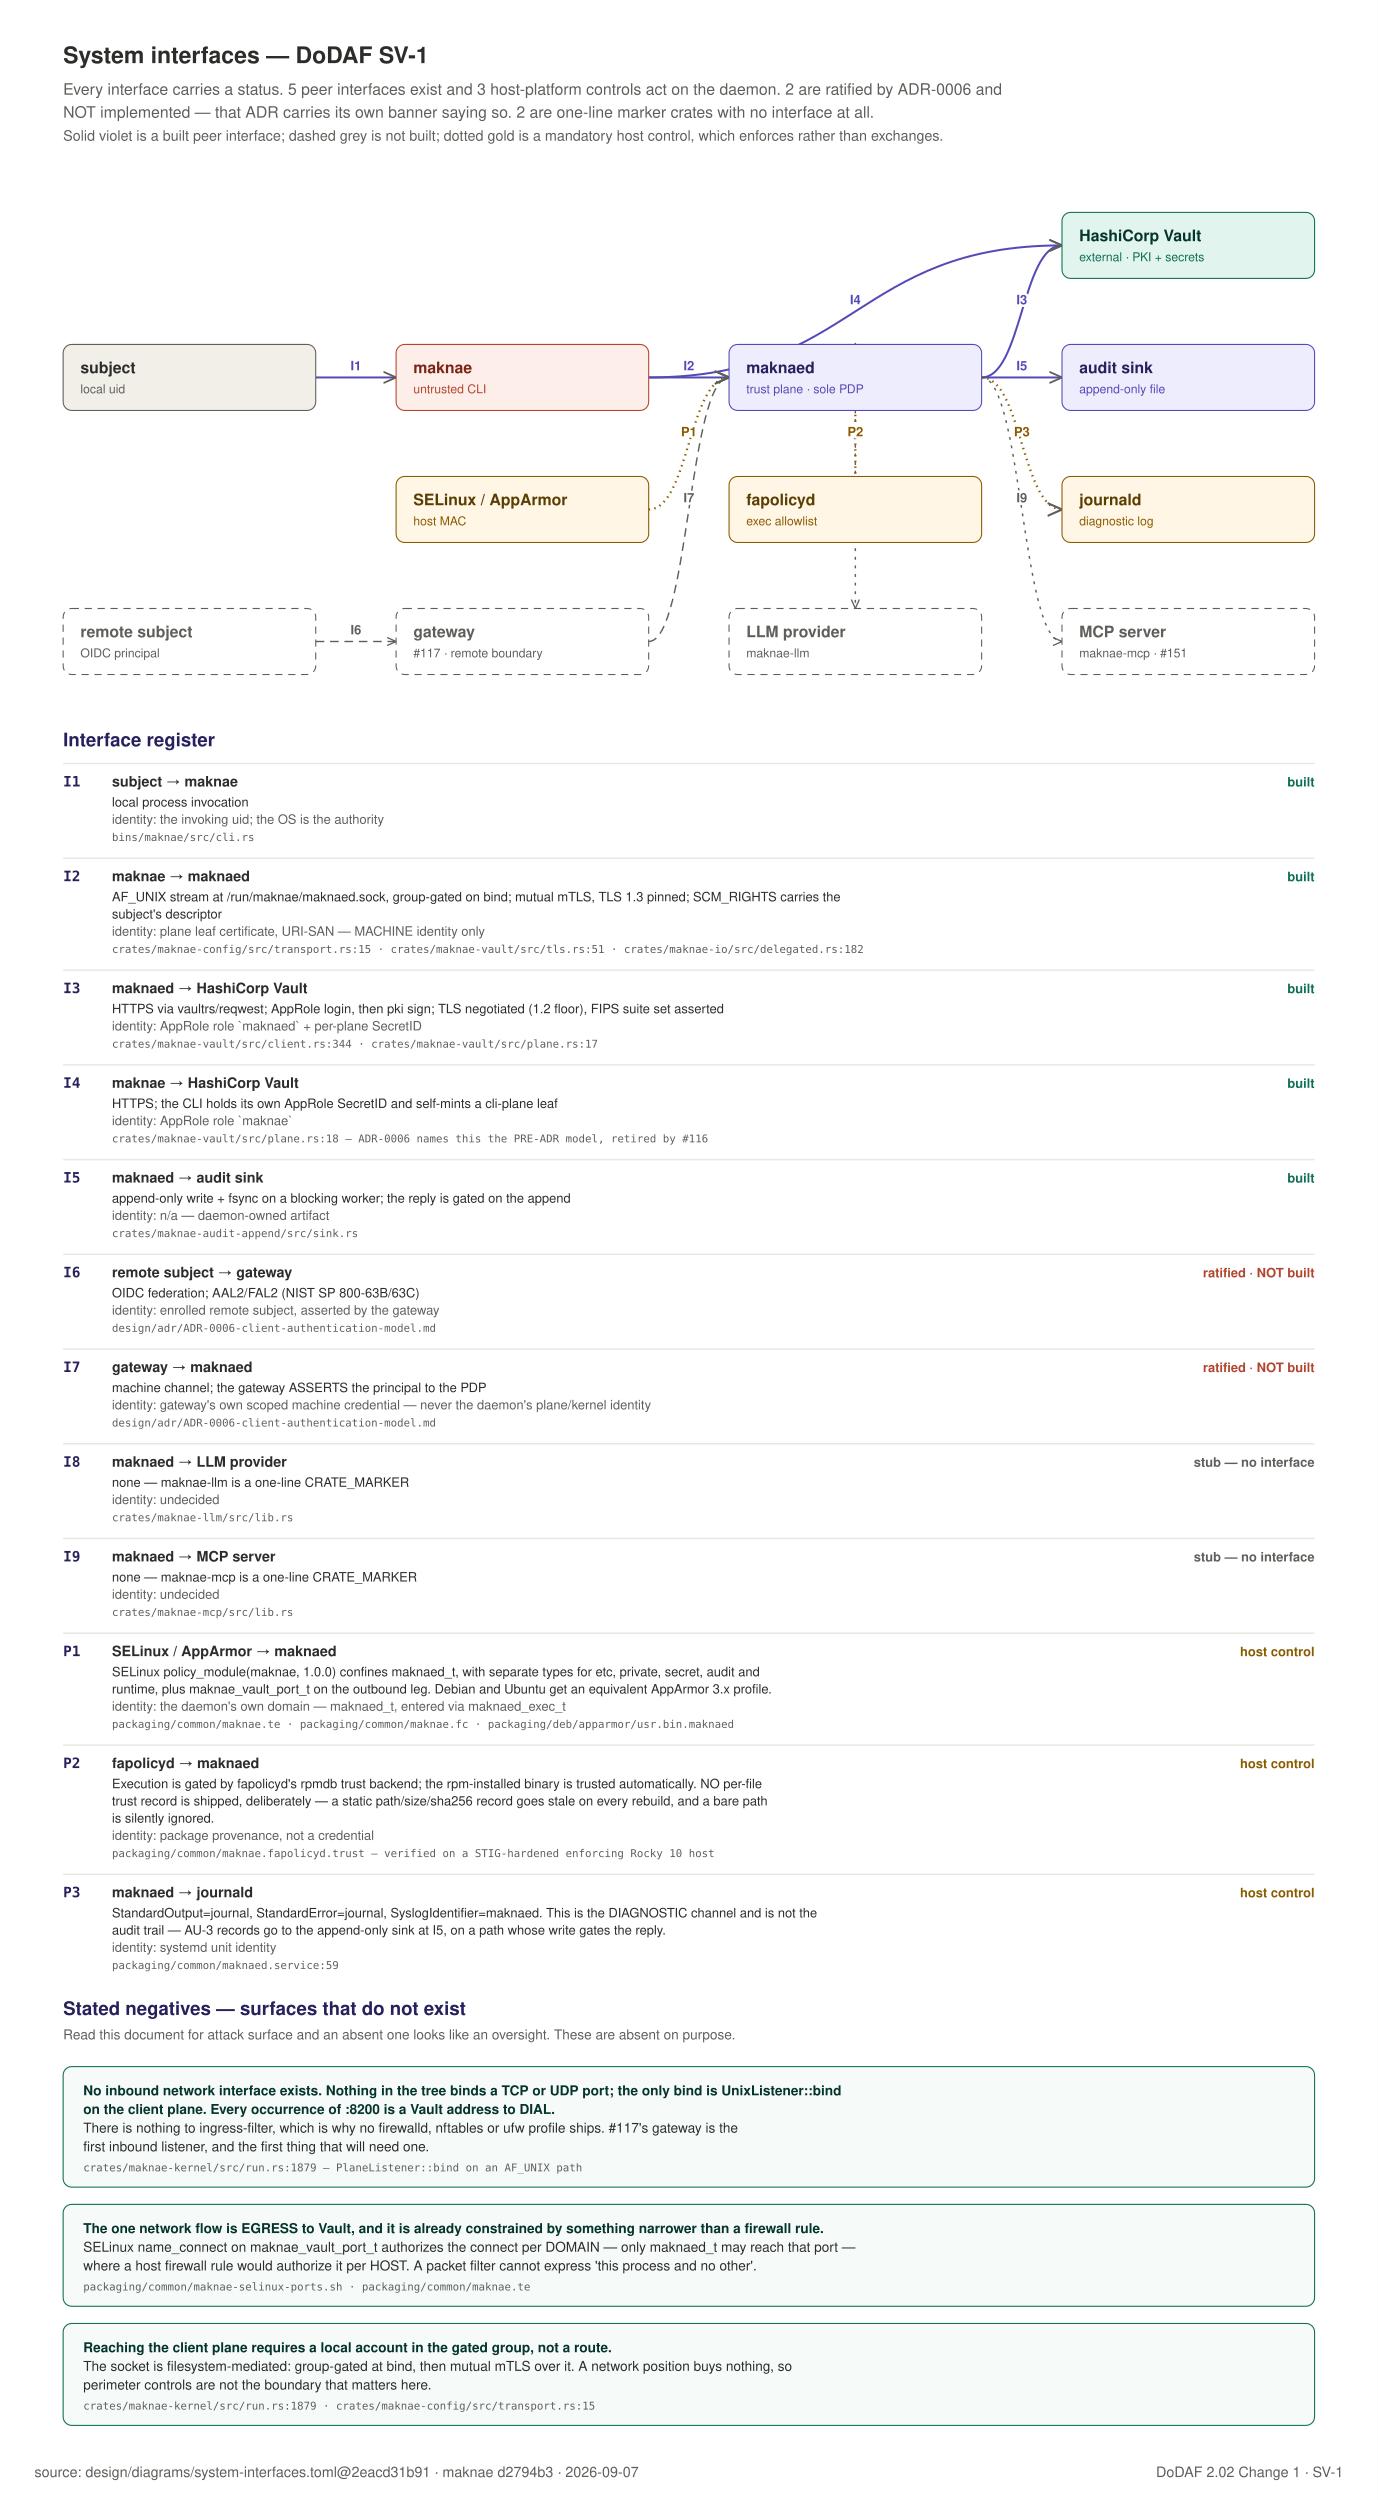
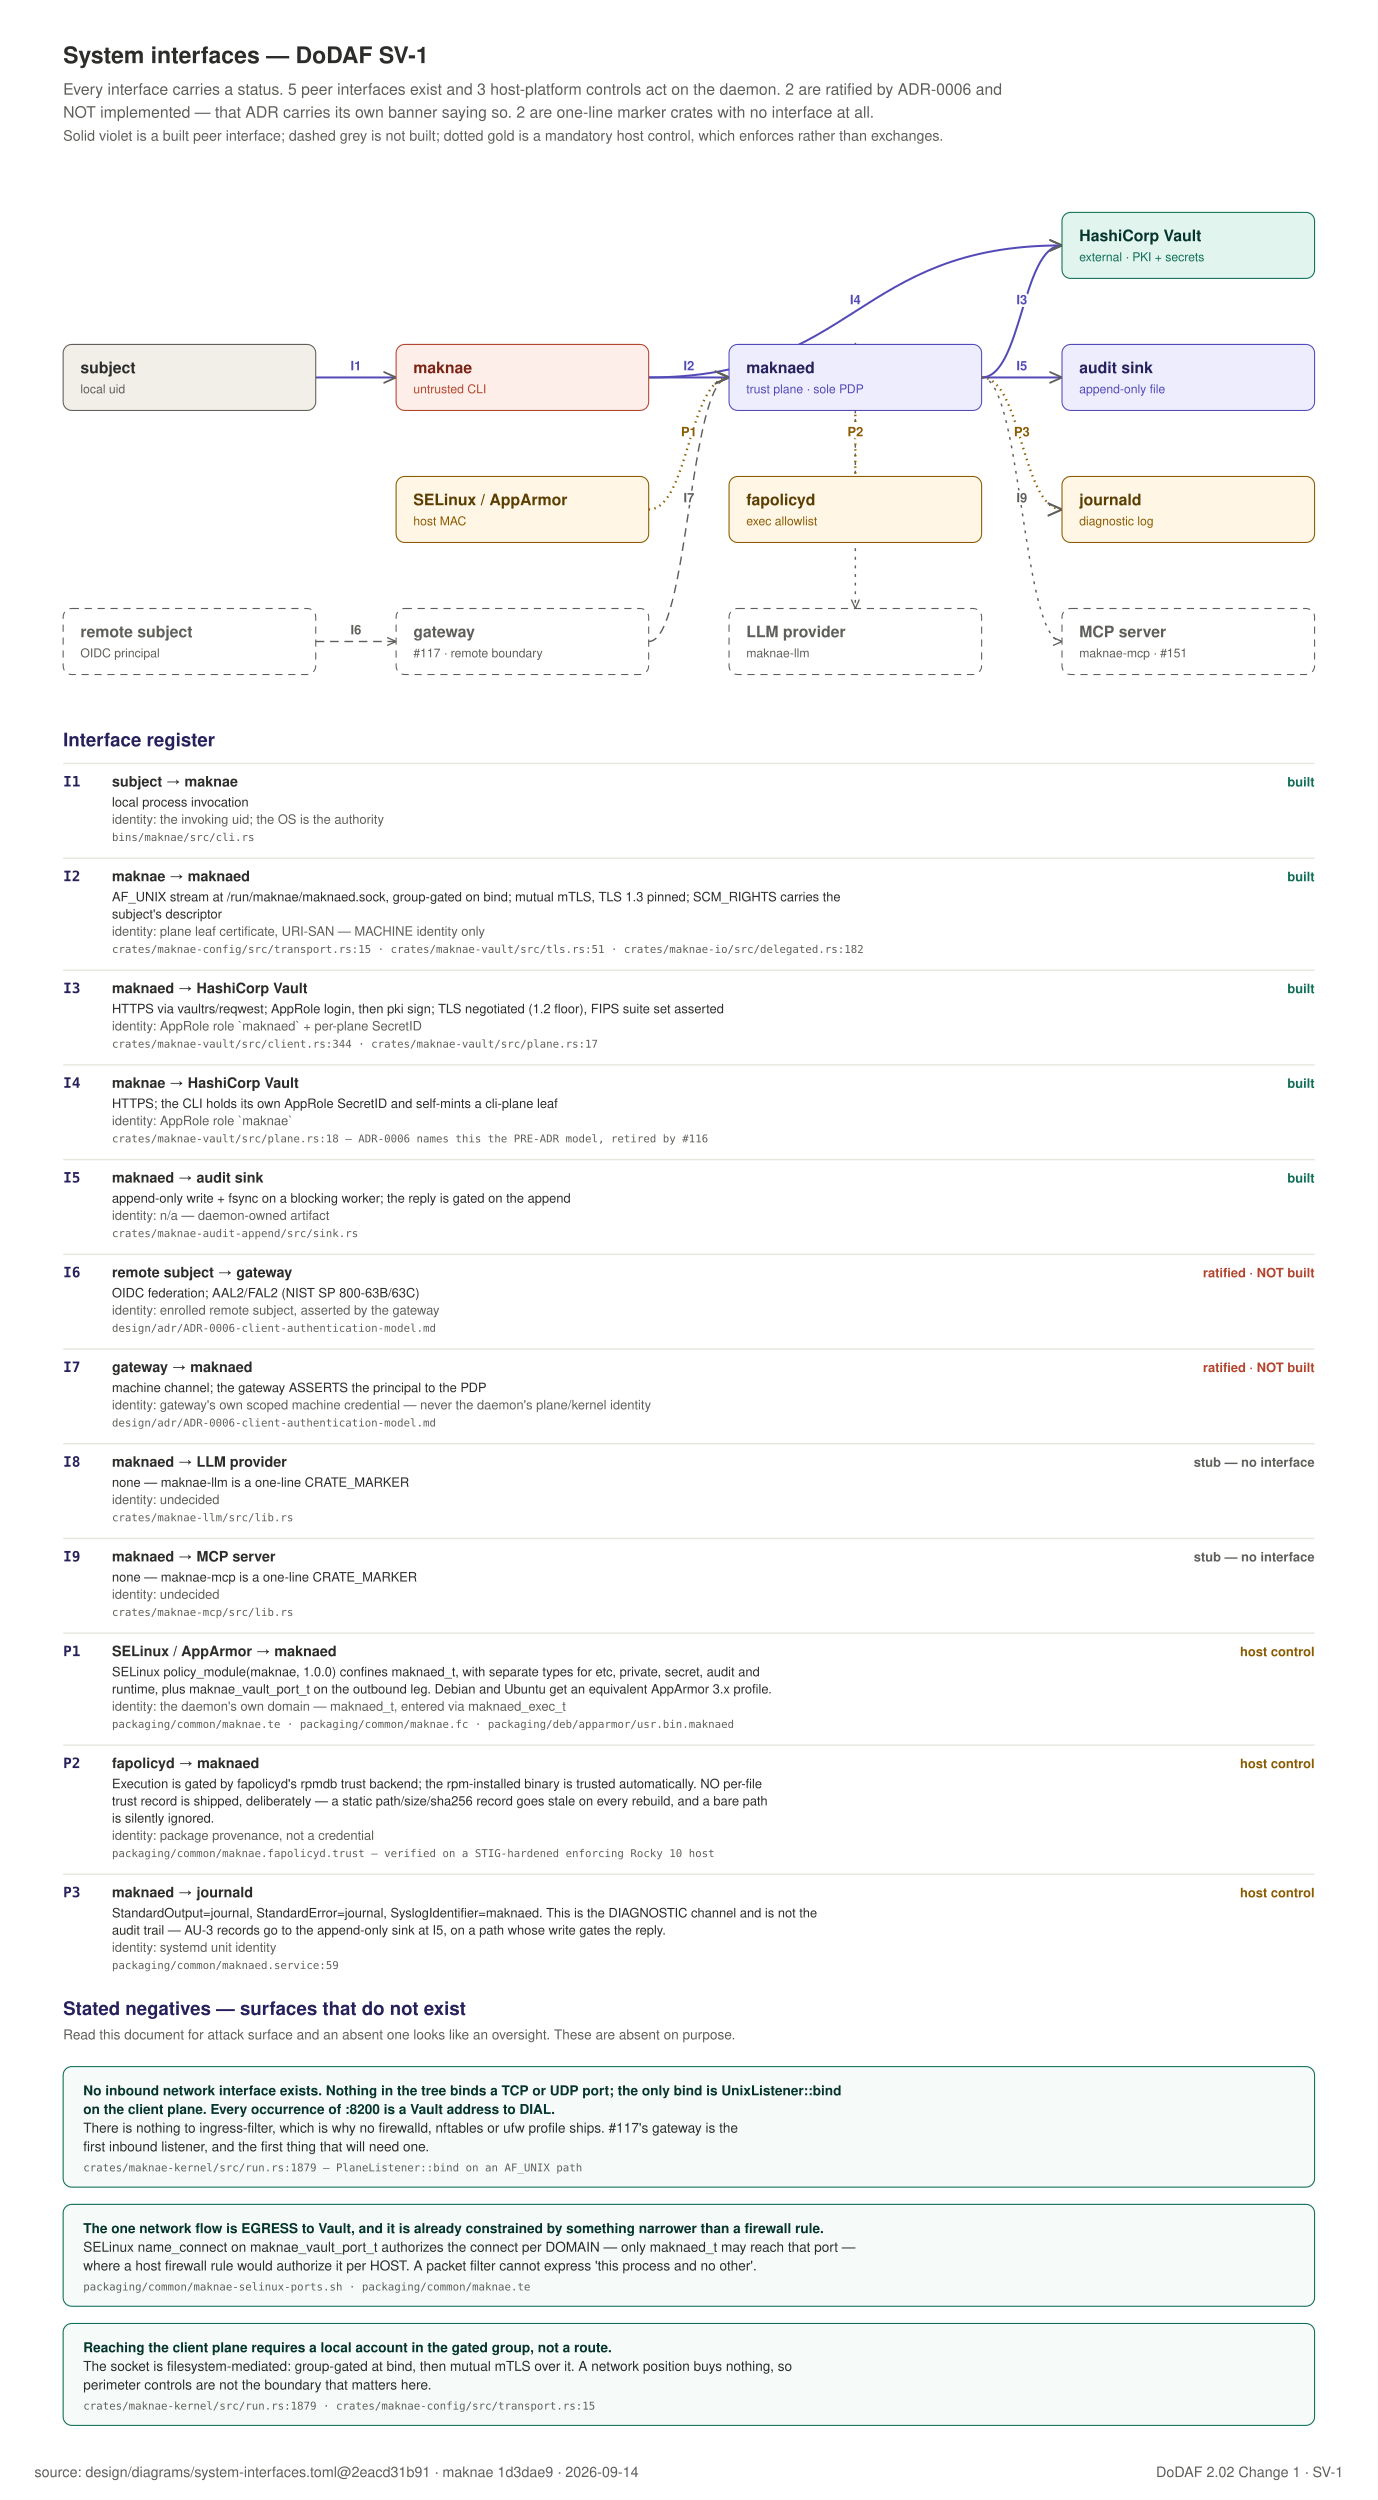
<svg xmlns="http://www.w3.org/2000/svg" width="960" height="1742" viewBox="0 0 960 1742" role="img">
  <rect x="0" y="0" width="960" height="1742" fill="#FFFFFF" />
  <text x="44" y="44" text-anchor="start" font-family="Helvetica, Arial, sans-serif" font-size="16" font-weight="600" fill="#2C2C2A">System interfaces — DoDAF SV-1</text>
  <text x="44" y="66" text-anchor="start" font-family="Helvetica, Arial, sans-serif" font-size="11" font-weight="400" fill="#5F5E5A">Every interface carries a status. 5 peer interfaces exist and 3 host-platform controls act on the daemon. 2 are ratified by ADR-0006 and</text>
  <text x="44" y="82" text-anchor="start" font-family="Helvetica, Arial, sans-serif" font-size="11" font-weight="400" fill="#5F5E5A">NOT implemented — that ADR carries its own banner saying so. 2 are one-line marker crates with no interface at all.</text>
  <text x="44" y="98" text-anchor="start" font-family="Helvetica, Arial, sans-serif" font-size="10" font-weight="400" fill="#5F5E5A">Solid violet is a built peer interface; dashed grey is not built; dotted gold is a mandatory host control, which enforces rather than exchanges.</text>
  <defs>
    <marker id="if" viewBox="0 0 10 10" refX="9" refY="5" markerWidth="7" markerHeight="7" orient="auto-start-reverse">
      <path d="M 0 1 L 9 5 L 0 9" fill="none" stroke="#5F5E5A" stroke-width="1.3" />
    </marker>
  </defs>
  <path d="M 220 263 C 248 263 248 263 276 263" fill="none" stroke="#534AB7" stroke-width="1.4" marker-end="url(#if)" />
  <text x="248.0" y="258.0" text-anchor="middle" font-family="Helvetica, Arial, sans-serif" font-size="9" font-weight="700" fill="#534AB7" stroke="#FFFFFF" stroke-width="3.5" paint-order="stroke" stroke-linejoin="round">I1</text>
  <path d="M 452 263 C 480 263 480 263 508 263" fill="none" stroke="#534AB7" stroke-width="1.4" marker-end="url(#if)" />
  <text x="480.0" y="258.0" text-anchor="middle" font-family="Helvetica, Arial, sans-serif" font-size="9" font-weight="700" fill="#534AB7" stroke="#FFFFFF" stroke-width="3.5" paint-order="stroke" stroke-linejoin="round">I2</text>
  <path d="M 684 263 C 712 263 712 171 740 171" fill="none" stroke="#534AB7" stroke-width="1.4" marker-end="url(#if)" />
  <text x="712.0" y="212.0" text-anchor="middle" font-family="Helvetica, Arial, sans-serif" font-size="9" font-weight="700" fill="#534AB7" stroke="#FFFFFF" stroke-width="3.5" paint-order="stroke" stroke-linejoin="round">I3</text>
  <path d="M 452 263 C 596 263 596 171 740 171" fill="none" stroke="#534AB7" stroke-width="1.4" marker-end="url(#if)" />
  <text x="596.0" y="212.0" text-anchor="middle" font-family="Helvetica, Arial, sans-serif" font-size="9" font-weight="700" fill="#534AB7" stroke="#FFFFFF" stroke-width="3.5" paint-order="stroke" stroke-linejoin="round">I4</text>
  <path d="M 684 263 C 712 263 712 263 740 263" fill="none" stroke="#534AB7" stroke-width="1.4" marker-end="url(#if)" />
  <text x="712.0" y="258.0" text-anchor="middle" font-family="Helvetica, Arial, sans-serif" font-size="9" font-weight="700" fill="#534AB7" stroke="#FFFFFF" stroke-width="3.5" paint-order="stroke" stroke-linejoin="round">I5</text>
  <path d="M 220 447 C 248 447 248 447 276 447" fill="none" stroke="#5F5E5A" stroke-width="1" stroke-dasharray="6 4" marker-end="url(#if)" />
  <text x="248.0" y="442.0" text-anchor="middle" font-family="Helvetica, Arial, sans-serif" font-size="9" font-weight="700" fill="#5F5E5A" stroke="#FFFFFF" stroke-width="3.5" paint-order="stroke" stroke-linejoin="round">I6</text>
  <path d="M 452 447 C 480 447 480 263 508 263" fill="none" stroke="#5F5E5A" stroke-width="1" stroke-dasharray="6 4" marker-end="url(#if)" />
  <text x="480.0" y="350.0" text-anchor="middle" font-family="Helvetica, Arial, sans-serif" font-size="9" font-weight="700" fill="#5F5E5A" stroke="#FFFFFF" stroke-width="3.5" paint-order="stroke" stroke-linejoin="round">I7</text>
  <path d="M 596 286 C 596 286 596 424 596 424" fill="none" stroke="#5F5E5A" stroke-width="1" stroke-dasharray="2 4" marker-end="url(#if)" />
  <text x="596.0" y="350.0" text-anchor="middle" font-family="Helvetica, Arial, sans-serif" font-size="9" font-weight="700" fill="#5F5E5A" stroke="#FFFFFF" stroke-width="3.5" paint-order="stroke" stroke-linejoin="round">I8</text>
  <path d="M 684 263 C 712 263 712 447 740 447" fill="none" stroke="#5F5E5A" stroke-width="1" stroke-dasharray="2 4" marker-end="url(#if)" />
  <text x="712.0" y="350.0" text-anchor="middle" font-family="Helvetica, Arial, sans-serif" font-size="9" font-weight="700" fill="#5F5E5A" stroke="#FFFFFF" stroke-width="3.5" paint-order="stroke" stroke-linejoin="round">I9</text>
  <path d="M 452 355 C 480 355 480 263 508 263" fill="none" stroke="#8A5B00" stroke-width="1.6" stroke-dasharray="1 3" marker-end="url(#if)" />
  <text x="480.0" y="304.0" text-anchor="middle" font-family="Helvetica, Arial, sans-serif" font-size="9" font-weight="700" fill="#8A5B00" stroke="#FFFFFF" stroke-width="3.5" paint-order="stroke" stroke-linejoin="round">P1</text>
  <path d="M 596 378 C 596 378 596 240 596 240" fill="none" stroke="#8A5B00" stroke-width="1.6" stroke-dasharray="1 3" marker-end="url(#if)" />
  <text x="596.0" y="304.0" text-anchor="middle" font-family="Helvetica, Arial, sans-serif" font-size="9" font-weight="700" fill="#8A5B00" stroke="#FFFFFF" stroke-width="3.5" paint-order="stroke" stroke-linejoin="round">P2</text>
  <path d="M 684 263 C 712 263 712 355 740 355" fill="none" stroke="#8A5B00" stroke-width="1.6" stroke-dasharray="1 3" marker-end="url(#if)" />
  <text x="712.0" y="304.0" text-anchor="middle" font-family="Helvetica, Arial, sans-serif" font-size="9" font-weight="700" fill="#8A5B00" stroke="#FFFFFF" stroke-width="3.5" paint-order="stroke" stroke-linejoin="round">P3</text>
  <rect x="44" y="240" width="176" height="46" rx="6" fill="#F1EFE8" stroke="#5F5E5A" stroke-width="0.75" />
  <text x="56" y="260" text-anchor="start" font-family="Helvetica, Arial, sans-serif" font-size="11" font-weight="600" fill="#2C2C2A">subject</text>
  <text x="56" y="274" text-anchor="start" font-family="Helvetica, Arial, sans-serif" font-size="8.5" font-weight="400" fill="#5F5E5A">local uid</text>
  <rect x="276" y="240" width="176" height="46" rx="6" fill="#FDEEE9" stroke="#B3452F" stroke-width="0.75" />
  <text x="288" y="260" text-anchor="start" font-family="Helvetica, Arial, sans-serif" font-size="11" font-weight="600" fill="#7A2415">maknae</text>
  <text x="288" y="274" text-anchor="start" font-family="Helvetica, Arial, sans-serif" font-size="8.5" font-weight="400" fill="#B3452F">untrusted CLI</text>
  <rect x="508" y="240" width="176" height="46" rx="6" fill="#EEEDFE" stroke="#534AB7" stroke-width="0.75" />
  <text x="520" y="260" text-anchor="start" font-family="Helvetica, Arial, sans-serif" font-size="11" font-weight="600" fill="#26215C">maknaed</text>
  <text x="520" y="274" text-anchor="start" font-family="Helvetica, Arial, sans-serif" font-size="8.5" font-weight="400" fill="#534AB7">trust plane · sole PDP</text>
  <rect x="740" y="148" width="176" height="46" rx="6" fill="#E1F5EE" stroke="#0F6E56" stroke-width="0.75" />
  <text x="752" y="168" text-anchor="start" font-family="Helvetica, Arial, sans-serif" font-size="11" font-weight="600" fill="#04342C">HashiCorp Vault</text>
  <text x="752" y="182" text-anchor="start" font-family="Helvetica, Arial, sans-serif" font-size="8.5" font-weight="400" fill="#0F6E56">external · PKI + secrets</text>
  <rect x="740" y="240" width="176" height="46" rx="6" fill="#EEEDFE" stroke="#534AB7" stroke-width="0.75" />
  <text x="752" y="260" text-anchor="start" font-family="Helvetica, Arial, sans-serif" font-size="11" font-weight="600" fill="#26215C">audit sink</text>
  <text x="752" y="274" text-anchor="start" font-family="Helvetica, Arial, sans-serif" font-size="8.5" font-weight="400" fill="#534AB7">append-only file</text>
  <rect x="276" y="424" width="176" height="46" rx="6" fill="#FFFFFF" stroke="#5F5E5A" stroke-width="0.75" stroke-dasharray="5 4" />
  <text x="288" y="444" text-anchor="start" font-family="Helvetica, Arial, sans-serif" font-size="11" font-weight="600" fill="#5F5E5A">gateway</text>
  <text x="288" y="458" text-anchor="start" font-family="Helvetica, Arial, sans-serif" font-size="8.5" font-weight="400" fill="#5F5E5A">#117 · remote boundary</text>
  <rect x="44" y="424" width="176" height="46" rx="6" fill="#FFFFFF" stroke="#5F5E5A" stroke-width="0.75" stroke-dasharray="5 4" />
  <text x="56" y="444" text-anchor="start" font-family="Helvetica, Arial, sans-serif" font-size="11" font-weight="600" fill="#5F5E5A">remote subject</text>
  <text x="56" y="458" text-anchor="start" font-family="Helvetica, Arial, sans-serif" font-size="8.5" font-weight="400" fill="#5F5E5A">OIDC principal</text>
  <rect x="508" y="424" width="176" height="46" rx="6" fill="#FFFFFF" stroke="#5F5E5A" stroke-width="0.75" stroke-dasharray="5 4" />
  <text x="520" y="444" text-anchor="start" font-family="Helvetica, Arial, sans-serif" font-size="11" font-weight="600" fill="#5F5E5A">LLM provider</text>
  <text x="520" y="458" text-anchor="start" font-family="Helvetica, Arial, sans-serif" font-size="8.5" font-weight="400" fill="#5F5E5A">maknae-llm</text>
  <rect x="740" y="424" width="176" height="46" rx="6" fill="#FFFFFF" stroke="#5F5E5A" stroke-width="0.75" stroke-dasharray="5 4" />
  <text x="752" y="444" text-anchor="start" font-family="Helvetica, Arial, sans-serif" font-size="11" font-weight="600" fill="#5F5E5A">MCP server</text>
  <text x="752" y="458" text-anchor="start" font-family="Helvetica, Arial, sans-serif" font-size="8.5" font-weight="400" fill="#5F5E5A">maknae-mcp · #151</text>
  <rect x="276" y="332" width="176" height="46" rx="6" fill="#FFF6E6" stroke="#8A5B00" stroke-width="0.75" />
  <text x="288" y="352" text-anchor="start" font-family="Helvetica, Arial, sans-serif" font-size="11" font-weight="600" fill="#5A3D00">SELinux / AppArmor</text>
  <text x="288" y="366" text-anchor="start" font-family="Helvetica, Arial, sans-serif" font-size="8.5" font-weight="400" fill="#8A5B00">host MAC</text>
  <rect x="508" y="332" width="176" height="46" rx="6" fill="#FFF6E6" stroke="#8A5B00" stroke-width="0.75" />
  <text x="520" y="352" text-anchor="start" font-family="Helvetica, Arial, sans-serif" font-size="11" font-weight="600" fill="#5A3D00">fapolicyd</text>
  <text x="520" y="366" text-anchor="start" font-family="Helvetica, Arial, sans-serif" font-size="8.5" font-weight="400" fill="#8A5B00">exec allowlist</text>
  <rect x="740" y="332" width="176" height="46" rx="6" fill="#FFF6E6" stroke="#8A5B00" stroke-width="0.75" />
  <text x="752" y="352" text-anchor="start" font-family="Helvetica, Arial, sans-serif" font-size="11" font-weight="600" fill="#5A3D00">journald</text>
  <text x="752" y="366" text-anchor="start" font-family="Helvetica, Arial, sans-serif" font-size="8.5" font-weight="400" fill="#8A5B00">diagnostic log</text>
  <text x="44" y="520" text-anchor="start" font-family="Helvetica, Arial, sans-serif" font-size="13" font-weight="600" fill="#26215C">Interface register</text>
  <line x1="44" y1="532" x2="916" y2="532" stroke="#E8E6DF" stroke-width="1" />
  <text x="44" y="548" text-anchor="start" font-family="ui-monospace, SFMono-Regular, Menlo, monospace" font-size="10" font-weight="700" fill="#26215C">I1</text>
  <text x="78" y="548" text-anchor="start" font-family="Helvetica, Arial, sans-serif" font-size="10" font-weight="600" fill="#2C2C2A">subject  →  maknae</text>
  <text x="916" y="548" text-anchor="end" font-family="Helvetica, Arial, sans-serif" font-size="9" font-weight="700" fill="#0F6E56">built</text>
  <text x="78" y="562" text-anchor="start" font-family="Helvetica, Arial, sans-serif" font-size="9" font-weight="400" fill="#2C2C2A">local process invocation</text>
  <text x="78" y="574" text-anchor="start" font-family="Helvetica, Arial, sans-serif" font-size="9" font-weight="400" fill="#5F5E5A">identity: the invoking uid; the OS is the authority</text>
  <text x="78" y="586" text-anchor="start" font-family="ui-monospace, SFMono-Regular, Menlo, monospace" font-size="7.5" font-weight="400" fill="#5F5E5A">bins/maknae/src/cli.rs</text>
  <line x1="44" y1="598" x2="916" y2="598" stroke="#E8E6DF" stroke-width="1" />
  <text x="44" y="614" text-anchor="start" font-family="ui-monospace, SFMono-Regular, Menlo, monospace" font-size="10" font-weight="700" fill="#26215C">I2</text>
  <text x="78" y="614" text-anchor="start" font-family="Helvetica, Arial, sans-serif" font-size="10" font-weight="600" fill="#2C2C2A">maknae  →  maknaed</text>
  <text x="916" y="614" text-anchor="end" font-family="Helvetica, Arial, sans-serif" font-size="9" font-weight="700" fill="#0F6E56">built</text>
  <text x="78" y="628" text-anchor="start" font-family="Helvetica, Arial, sans-serif" font-size="9" font-weight="400" fill="#2C2C2A">AF_UNIX stream at /run/maknae/maknaed.sock, group-gated on bind; mutual mTLS, TLS 1.3 pinned; SCM_RIGHTS carries the</text>
  <text x="78" y="640" text-anchor="start" font-family="Helvetica, Arial, sans-serif" font-size="9" font-weight="400" fill="#2C2C2A">subject's descriptor</text>
  <text x="78" y="652" text-anchor="start" font-family="Helvetica, Arial, sans-serif" font-size="9" font-weight="400" fill="#5F5E5A">identity: plane leaf certificate, URI-SAN — MACHINE identity only</text>
  <text x="78" y="664" text-anchor="start" font-family="ui-monospace, SFMono-Regular, Menlo, monospace" font-size="7.5" font-weight="400" fill="#5F5E5A">crates/maknae-config/src/transport.rs:15 · crates/maknae-vault/src/tls.rs:51 · crates/maknae-io/src/delegated.rs:182</text>
  <line x1="44" y1="676" x2="916" y2="676" stroke="#E8E6DF" stroke-width="1" />
  <text x="44" y="692" text-anchor="start" font-family="ui-monospace, SFMono-Regular, Menlo, monospace" font-size="10" font-weight="700" fill="#26215C">I3</text>
  <text x="78" y="692" text-anchor="start" font-family="Helvetica, Arial, sans-serif" font-size="10" font-weight="600" fill="#2C2C2A">maknaed  →  HashiCorp Vault</text>
  <text x="916" y="692" text-anchor="end" font-family="Helvetica, Arial, sans-serif" font-size="9" font-weight="700" fill="#0F6E56">built</text>
  <text x="78" y="706" text-anchor="start" font-family="Helvetica, Arial, sans-serif" font-size="9" font-weight="400" fill="#2C2C2A">HTTPS via vaultrs/reqwest; AppRole login, then pki sign; TLS negotiated (1.2 floor), FIPS suite set asserted</text>
  <text x="78" y="718" text-anchor="start" font-family="Helvetica, Arial, sans-serif" font-size="9" font-weight="400" fill="#5F5E5A">identity: AppRole role `maknaed` + per-plane SecretID</text>
  <text x="78" y="730" text-anchor="start" font-family="ui-monospace, SFMono-Regular, Menlo, monospace" font-size="7.5" font-weight="400" fill="#5F5E5A">crates/maknae-vault/src/client.rs:344 · crates/maknae-vault/src/plane.rs:17</text>
  <line x1="44" y1="742" x2="916" y2="742" stroke="#E8E6DF" stroke-width="1" />
  <text x="44" y="758" text-anchor="start" font-family="ui-monospace, SFMono-Regular, Menlo, monospace" font-size="10" font-weight="700" fill="#26215C">I4</text>
  <text x="78" y="758" text-anchor="start" font-family="Helvetica, Arial, sans-serif" font-size="10" font-weight="600" fill="#2C2C2A">maknae  →  HashiCorp Vault</text>
  <text x="916" y="758" text-anchor="end" font-family="Helvetica, Arial, sans-serif" font-size="9" font-weight="700" fill="#0F6E56">built</text>
  <text x="78" y="772" text-anchor="start" font-family="Helvetica, Arial, sans-serif" font-size="9" font-weight="400" fill="#2C2C2A">HTTPS; the CLI holds its own AppRole SecretID and self-mints a cli-plane leaf</text>
  <text x="78" y="784" text-anchor="start" font-family="Helvetica, Arial, sans-serif" font-size="9" font-weight="400" fill="#5F5E5A">identity: AppRole role `maknae`</text>
  <text x="78" y="796" text-anchor="start" font-family="ui-monospace, SFMono-Regular, Menlo, monospace" font-size="7.5" font-weight="400" fill="#5F5E5A">crates/maknae-vault/src/plane.rs:18 — ADR-0006 names this the PRE-ADR model, retired by #116</text>
  <line x1="44" y1="808" x2="916" y2="808" stroke="#E8E6DF" stroke-width="1" />
  <text x="44" y="824" text-anchor="start" font-family="ui-monospace, SFMono-Regular, Menlo, monospace" font-size="10" font-weight="700" fill="#26215C">I5</text>
  <text x="78" y="824" text-anchor="start" font-family="Helvetica, Arial, sans-serif" font-size="10" font-weight="600" fill="#2C2C2A">maknaed  →  audit sink</text>
  <text x="916" y="824" text-anchor="end" font-family="Helvetica, Arial, sans-serif" font-size="9" font-weight="700" fill="#0F6E56">built</text>
  <text x="78" y="838" text-anchor="start" font-family="Helvetica, Arial, sans-serif" font-size="9" font-weight="400" fill="#2C2C2A">append-only write + fsync on a blocking worker; the reply is gated on the append</text>
  <text x="78" y="850" text-anchor="start" font-family="Helvetica, Arial, sans-serif" font-size="9" font-weight="400" fill="#5F5E5A">identity: n/a — daemon-owned artifact</text>
  <text x="78" y="862" text-anchor="start" font-family="ui-monospace, SFMono-Regular, Menlo, monospace" font-size="7.5" font-weight="400" fill="#5F5E5A">crates/maknae-audit-append/src/sink.rs</text>
  <line x1="44" y1="874" x2="916" y2="874" stroke="#E8E6DF" stroke-width="1" />
  <text x="44" y="890" text-anchor="start" font-family="ui-monospace, SFMono-Regular, Menlo, monospace" font-size="10" font-weight="700" fill="#26215C">I6</text>
  <text x="78" y="890" text-anchor="start" font-family="Helvetica, Arial, sans-serif" font-size="10" font-weight="600" fill="#2C2C2A">remote subject  →  gateway</text>
  <text x="916" y="890" text-anchor="end" font-family="Helvetica, Arial, sans-serif" font-size="9" font-weight="700" fill="#B3452F">ratified · NOT built</text>
  <text x="78" y="904" text-anchor="start" font-family="Helvetica, Arial, sans-serif" font-size="9" font-weight="400" fill="#2C2C2A">OIDC federation; AAL2/FAL2 (NIST SP 800-63B/63C)</text>
  <text x="78" y="916" text-anchor="start" font-family="Helvetica, Arial, sans-serif" font-size="9" font-weight="400" fill="#5F5E5A">identity: enrolled remote subject, asserted by the gateway</text>
  <text x="78" y="928" text-anchor="start" font-family="ui-monospace, SFMono-Regular, Menlo, monospace" font-size="7.5" font-weight="400" fill="#5F5E5A">design/adr/ADR-0006-client-authentication-model.md</text>
  <line x1="44" y1="940" x2="916" y2="940" stroke="#E8E6DF" stroke-width="1" />
  <text x="44" y="956" text-anchor="start" font-family="ui-monospace, SFMono-Regular, Menlo, monospace" font-size="10" font-weight="700" fill="#26215C">I7</text>
  <text x="78" y="956" text-anchor="start" font-family="Helvetica, Arial, sans-serif" font-size="10" font-weight="600" fill="#2C2C2A">gateway  →  maknaed</text>
  <text x="916" y="956" text-anchor="end" font-family="Helvetica, Arial, sans-serif" font-size="9" font-weight="700" fill="#B3452F">ratified · NOT built</text>
  <text x="78" y="970" text-anchor="start" font-family="Helvetica, Arial, sans-serif" font-size="9" font-weight="400" fill="#2C2C2A">machine channel; the gateway ASSERTS the principal to the PDP</text>
  <text x="78" y="982" text-anchor="start" font-family="Helvetica, Arial, sans-serif" font-size="9" font-weight="400" fill="#5F5E5A">identity: gateway's own scoped machine credential — never the daemon's plane/kernel identity</text>
  <text x="78" y="994" text-anchor="start" font-family="ui-monospace, SFMono-Regular, Menlo, monospace" font-size="7.5" font-weight="400" fill="#5F5E5A">design/adr/ADR-0006-client-authentication-model.md</text>
  <line x1="44" y1="1006" x2="916" y2="1006" stroke="#E8E6DF" stroke-width="1" />
  <text x="44" y="1022" text-anchor="start" font-family="ui-monospace, SFMono-Regular, Menlo, monospace" font-size="10" font-weight="700" fill="#26215C">I8</text>
  <text x="78" y="1022" text-anchor="start" font-family="Helvetica, Arial, sans-serif" font-size="10" font-weight="600" fill="#2C2C2A">maknaed  →  LLM provider</text>
  <text x="916" y="1022" text-anchor="end" font-family="Helvetica, Arial, sans-serif" font-size="9" font-weight="700" fill="#5F5E5A">stub — no interface</text>
  <text x="78" y="1036" text-anchor="start" font-family="Helvetica, Arial, sans-serif" font-size="9" font-weight="400" fill="#2C2C2A">none — maknae-llm is a one-line CRATE_MARKER</text>
  <text x="78" y="1048" text-anchor="start" font-family="Helvetica, Arial, sans-serif" font-size="9" font-weight="400" fill="#5F5E5A">identity: undecided</text>
  <text x="78" y="1060" text-anchor="start" font-family="ui-monospace, SFMono-Regular, Menlo, monospace" font-size="7.5" font-weight="400" fill="#5F5E5A">crates/maknae-llm/src/lib.rs</text>
  <line x1="44" y1="1072" x2="916" y2="1072" stroke="#E8E6DF" stroke-width="1" />
  <text x="44" y="1088" text-anchor="start" font-family="ui-monospace, SFMono-Regular, Menlo, monospace" font-size="10" font-weight="700" fill="#26215C">I9</text>
  <text x="78" y="1088" text-anchor="start" font-family="Helvetica, Arial, sans-serif" font-size="10" font-weight="600" fill="#2C2C2A">maknaed  →  MCP server</text>
  <text x="916" y="1088" text-anchor="end" font-family="Helvetica, Arial, sans-serif" font-size="9" font-weight="700" fill="#5F5E5A">stub — no interface</text>
  <text x="78" y="1102" text-anchor="start" font-family="Helvetica, Arial, sans-serif" font-size="9" font-weight="400" fill="#2C2C2A">none — maknae-mcp is a one-line CRATE_MARKER</text>
  <text x="78" y="1114" text-anchor="start" font-family="Helvetica, Arial, sans-serif" font-size="9" font-weight="400" fill="#5F5E5A">identity: undecided</text>
  <text x="78" y="1126" text-anchor="start" font-family="ui-monospace, SFMono-Regular, Menlo, monospace" font-size="7.5" font-weight="400" fill="#5F5E5A">crates/maknae-mcp/src/lib.rs</text>
  <line x1="44" y1="1138" x2="916" y2="1138" stroke="#E8E6DF" stroke-width="1" />
  <text x="44" y="1154" text-anchor="start" font-family="ui-monospace, SFMono-Regular, Menlo, monospace" font-size="10" font-weight="700" fill="#26215C">P1</text>
  <text x="78" y="1154" text-anchor="start" font-family="Helvetica, Arial, sans-serif" font-size="10" font-weight="600" fill="#2C2C2A">SELinux / AppArmor  →  maknaed</text>
  <text x="916" y="1154" text-anchor="end" font-family="Helvetica, Arial, sans-serif" font-size="9" font-weight="700" fill="#8A5B00">host control</text>
  <text x="78" y="1168" text-anchor="start" font-family="Helvetica, Arial, sans-serif" font-size="9" font-weight="400" fill="#2C2C2A">SELinux policy_module(maknae, 1.0.0) confines maknaed_t, with separate types for etc, private, secret, audit and</text>
  <text x="78" y="1180" text-anchor="start" font-family="Helvetica, Arial, sans-serif" font-size="9" font-weight="400" fill="#2C2C2A">runtime, plus maknae_vault_port_t on the outbound leg. Debian and Ubuntu get an equivalent AppArmor 3.x profile.</text>
  <text x="78" y="1192" text-anchor="start" font-family="Helvetica, Arial, sans-serif" font-size="9" font-weight="400" fill="#5F5E5A">identity: the daemon's own domain — maknaed_t, entered via maknaed_exec_t</text>
  <text x="78" y="1204" text-anchor="start" font-family="ui-monospace, SFMono-Regular, Menlo, monospace" font-size="7.5" font-weight="400" fill="#5F5E5A">packaging/common/maknae.te · packaging/common/maknae.fc · packaging/deb/apparmor/usr.bin.maknaed</text>
  <line x1="44" y1="1216" x2="916" y2="1216" stroke="#E8E6DF" stroke-width="1" />
  <text x="44" y="1232" text-anchor="start" font-family="ui-monospace, SFMono-Regular, Menlo, monospace" font-size="10" font-weight="700" fill="#26215C">P2</text>
  <text x="78" y="1232" text-anchor="start" font-family="Helvetica, Arial, sans-serif" font-size="10" font-weight="600" fill="#2C2C2A">fapolicyd  →  maknaed</text>
  <text x="916" y="1232" text-anchor="end" font-family="Helvetica, Arial, sans-serif" font-size="9" font-weight="700" fill="#8A5B00">host control</text>
  <text x="78" y="1246" text-anchor="start" font-family="Helvetica, Arial, sans-serif" font-size="9" font-weight="400" fill="#2C2C2A">Execution is gated by fapolicyd's rpmdb trust backend; the rpm-installed binary is trusted automatically. NO per-file</text>
  <text x="78" y="1258" text-anchor="start" font-family="Helvetica, Arial, sans-serif" font-size="9" font-weight="400" fill="#2C2C2A">trust record is shipped, deliberately — a static path/size/sha256 record goes stale on every rebuild, and a bare path</text>
  <text x="78" y="1270" text-anchor="start" font-family="Helvetica, Arial, sans-serif" font-size="9" font-weight="400" fill="#2C2C2A">is silently ignored.</text>
  <text x="78" y="1282" text-anchor="start" font-family="Helvetica, Arial, sans-serif" font-size="9" font-weight="400" fill="#5F5E5A">identity: package provenance, not a credential</text>
  <text x="78" y="1294" text-anchor="start" font-family="ui-monospace, SFMono-Regular, Menlo, monospace" font-size="7.5" font-weight="400" fill="#5F5E5A">packaging/common/maknae.fapolicyd.trust — verified on a STIG-hardened enforcing Rocky 10 host</text>
  <line x1="44" y1="1306" x2="916" y2="1306" stroke="#E8E6DF" stroke-width="1" />
  <text x="44" y="1322" text-anchor="start" font-family="ui-monospace, SFMono-Regular, Menlo, monospace" font-size="10" font-weight="700" fill="#26215C">P3</text>
  <text x="78" y="1322" text-anchor="start" font-family="Helvetica, Arial, sans-serif" font-size="10" font-weight="600" fill="#2C2C2A">maknaed  →  journald</text>
  <text x="916" y="1322" text-anchor="end" font-family="Helvetica, Arial, sans-serif" font-size="9" font-weight="700" fill="#8A5B00">host control</text>
  <text x="78" y="1336" text-anchor="start" font-family="Helvetica, Arial, sans-serif" font-size="9" font-weight="400" fill="#2C2C2A">StandardOutput=journal, StandardError=journal, SyslogIdentifier=maknaed. This is the DIAGNOSTIC channel and is not the</text>
  <text x="78" y="1348" text-anchor="start" font-family="Helvetica, Arial, sans-serif" font-size="9" font-weight="400" fill="#2C2C2A">audit trail — AU-3 records go to the append-only sink at I5, on a path whose write gates the reply.</text>
  <text x="78" y="1360" text-anchor="start" font-family="Helvetica, Arial, sans-serif" font-size="9" font-weight="400" fill="#5F5E5A">identity: systemd unit identity</text>
  <text x="78" y="1372" text-anchor="start" font-family="ui-monospace, SFMono-Regular, Menlo, monospace" font-size="7.5" font-weight="400" fill="#5F5E5A">packaging/common/maknaed.service:59</text>
  <text x="44" y="1404" text-anchor="start" font-family="Helvetica, Arial, sans-serif" font-size="13" font-weight="600" fill="#26215C">Stated negatives — surfaces that do not exist</text>
  <text x="44" y="1421" text-anchor="start" font-family="Helvetica, Arial, sans-serif" font-size="9.5" font-weight="400" fill="#5F5E5A">Read this document for attack surface and an absent one looks like an oversight. These are absent on purpose.</text>
  <rect x="44" y="1440" width="872" height="84" rx="6" fill="#F6FBF9" stroke="#0F6E56" stroke-width="0.75" />
  <text x="58" y="1460" text-anchor="start" font-family="Helvetica, Arial, sans-serif" font-size="9.5" font-weight="600" fill="#04342C">No inbound network interface exists. Nothing in the tree binds a TCP or UDP port; the only bind is UnixListener::bind</text>
  <text x="58" y="1473" text-anchor="start" font-family="Helvetica, Arial, sans-serif" font-size="9.5" font-weight="600" fill="#04342C">on the client plane. Every occurrence of :8200 is a Vault address to DIAL.</text>
  <text x="58" y="1486" text-anchor="start" font-family="Helvetica, Arial, sans-serif" font-size="9.5" font-weight="400" fill="#2C2C2A">There is nothing to ingress-filter, which is why no firewalld, nftables or ufw profile ships. #117's gateway is the</text>
  <text x="58" y="1499" text-anchor="start" font-family="Helvetica, Arial, sans-serif" font-size="9.5" font-weight="400" fill="#2C2C2A">first inbound listener, and the first thing that will need one.</text>
  <text x="58" y="1513" text-anchor="start" font-family="ui-monospace, SFMono-Regular, Menlo, monospace" font-size="7.5" font-weight="400" fill="#5F5E5A">crates/maknae-kernel/src/run.rs:1879 — PlaneListener::bind on an AF_UNIX path</text>
  <rect x="44" y="1536" width="872" height="71" rx="6" fill="#F6FBF9" stroke="#0F6E56" stroke-width="0.75" />
  <text x="58" y="1556" text-anchor="start" font-family="Helvetica, Arial, sans-serif" font-size="9.5" font-weight="600" fill="#04342C">The one network flow is EGRESS to Vault, and it is already constrained by something narrower than a firewall rule.</text>
  <text x="58" y="1569" text-anchor="start" font-family="Helvetica, Arial, sans-serif" font-size="9.5" font-weight="400" fill="#2C2C2A">SELinux name_connect on maknae_vault_port_t authorizes the connect per DOMAIN — only maknaed_t may reach that port —</text>
  <text x="58" y="1582" text-anchor="start" font-family="Helvetica, Arial, sans-serif" font-size="9.5" font-weight="400" fill="#2C2C2A">where a host firewall rule would authorize it per HOST. A packet filter cannot express 'this process and no other'.</text>
  <text x="58" y="1596" text-anchor="start" font-family="ui-monospace, SFMono-Regular, Menlo, monospace" font-size="7.5" font-weight="400" fill="#5F5E5A">packaging/common/maknae-selinux-ports.sh · packaging/common/maknae.te</text>
  <rect x="44" y="1619" width="872" height="71" rx="6" fill="#F6FBF9" stroke="#0F6E56" stroke-width="0.75" />
  <text x="58" y="1639" text-anchor="start" font-family="Helvetica, Arial, sans-serif" font-size="9.5" font-weight="600" fill="#04342C">Reaching the client plane requires a local account in the gated group, not a route.</text>
  <text x="58" y="1652" text-anchor="start" font-family="Helvetica, Arial, sans-serif" font-size="9.5" font-weight="400" fill="#2C2C2A">The socket is filesystem-mediated: group-gated at bind, then mutual mTLS over it. A network position buys nothing, so</text>
  <text x="58" y="1665" text-anchor="start" font-family="Helvetica, Arial, sans-serif" font-size="9.5" font-weight="400" fill="#2C2C2A">perimeter controls are not the boundary that matters here.</text>
  <text x="58" y="1679" text-anchor="start" font-family="ui-monospace, SFMono-Regular, Menlo, monospace" font-size="7.5" font-weight="400" fill="#5F5E5A">crates/maknae-kernel/src/run.rs:1879 · crates/maknae-config/src/transport.rs:15</text>
-   <text x="24" y="1726" text-anchor="start" font-family="Helvetica, Arial, sans-serif" font-size="10" font-weight="400" fill="#5F5E5A">source: design/diagrams/system-interfaces.toml@2eacd31b91 · maknae d2794b3 · 2026-09-07</text>
+   <text x="24" y="1726" text-anchor="start" font-family="Helvetica, Arial, sans-serif" font-size="10" font-weight="400" fill="#5F5E5A">source: design/diagrams/system-interfaces.toml@2eacd31b91 · maknae 1d3dae9 · 2026-09-14</text>
  <text x="936" y="1726" text-anchor="end" font-family="Helvetica, Arial, sans-serif" font-size="10" font-weight="400" fill="#5F5E5A">DoDAF 2.02 Change 1 · SV-1</text>
</svg>
